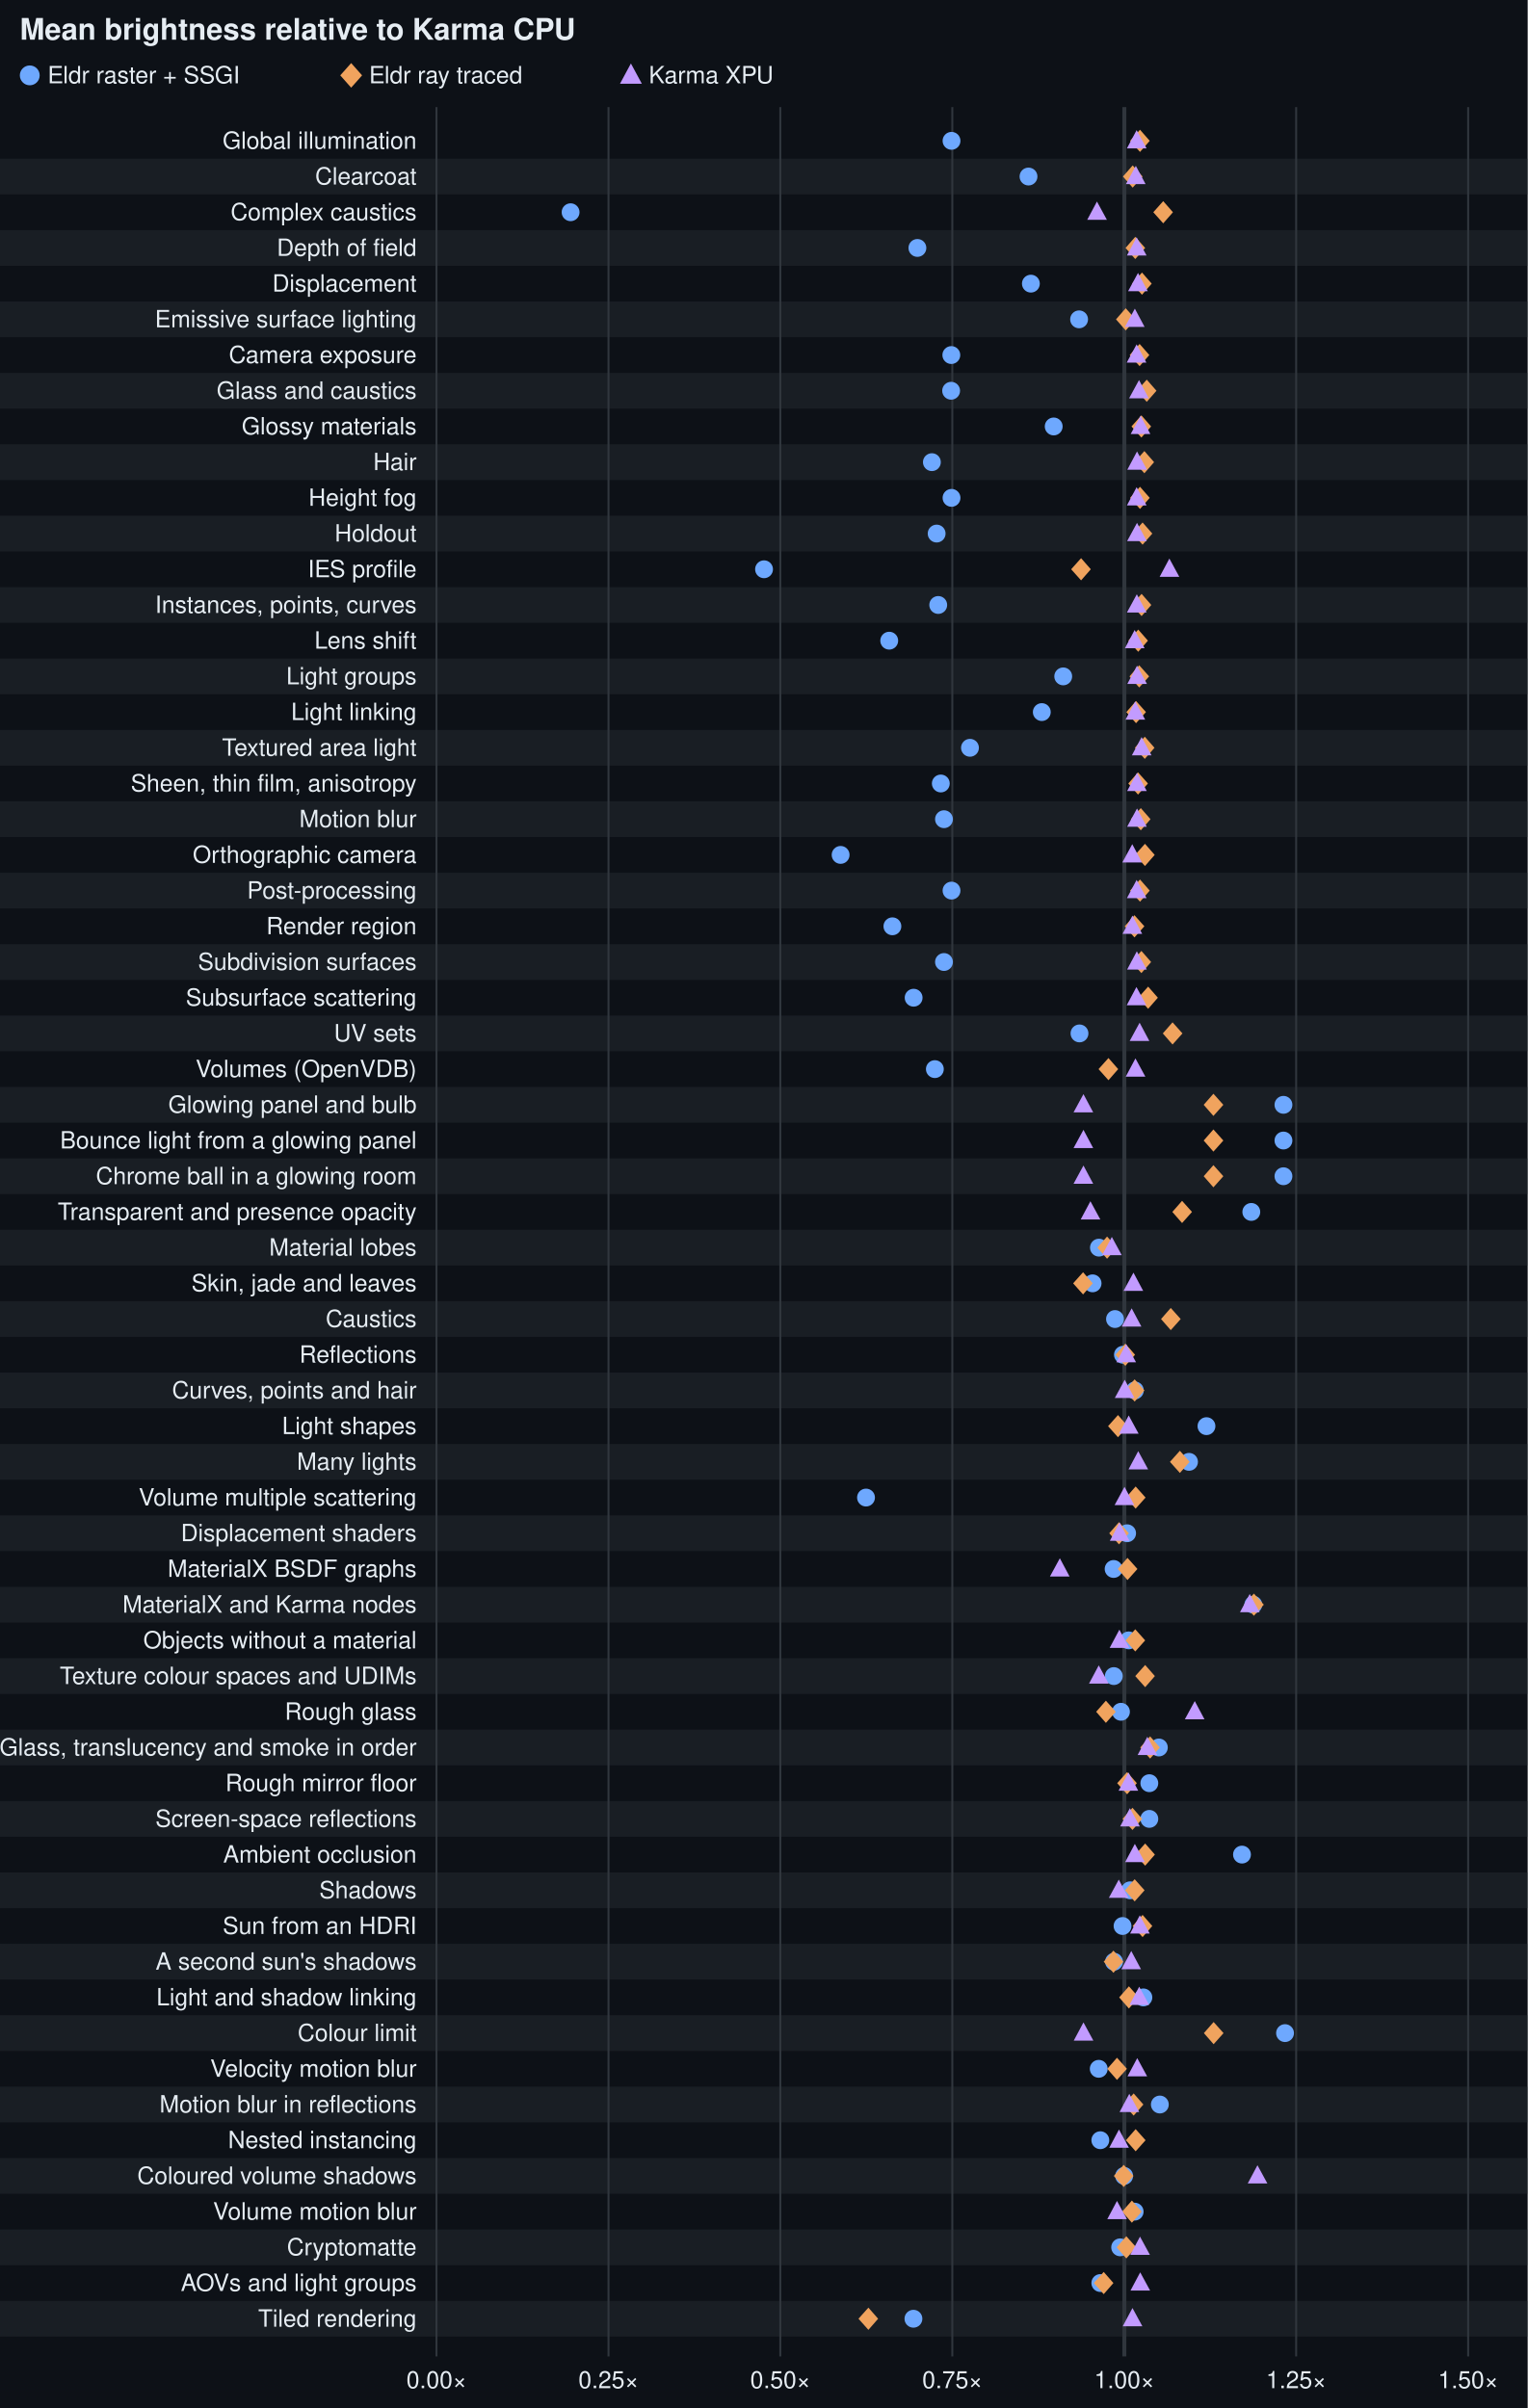
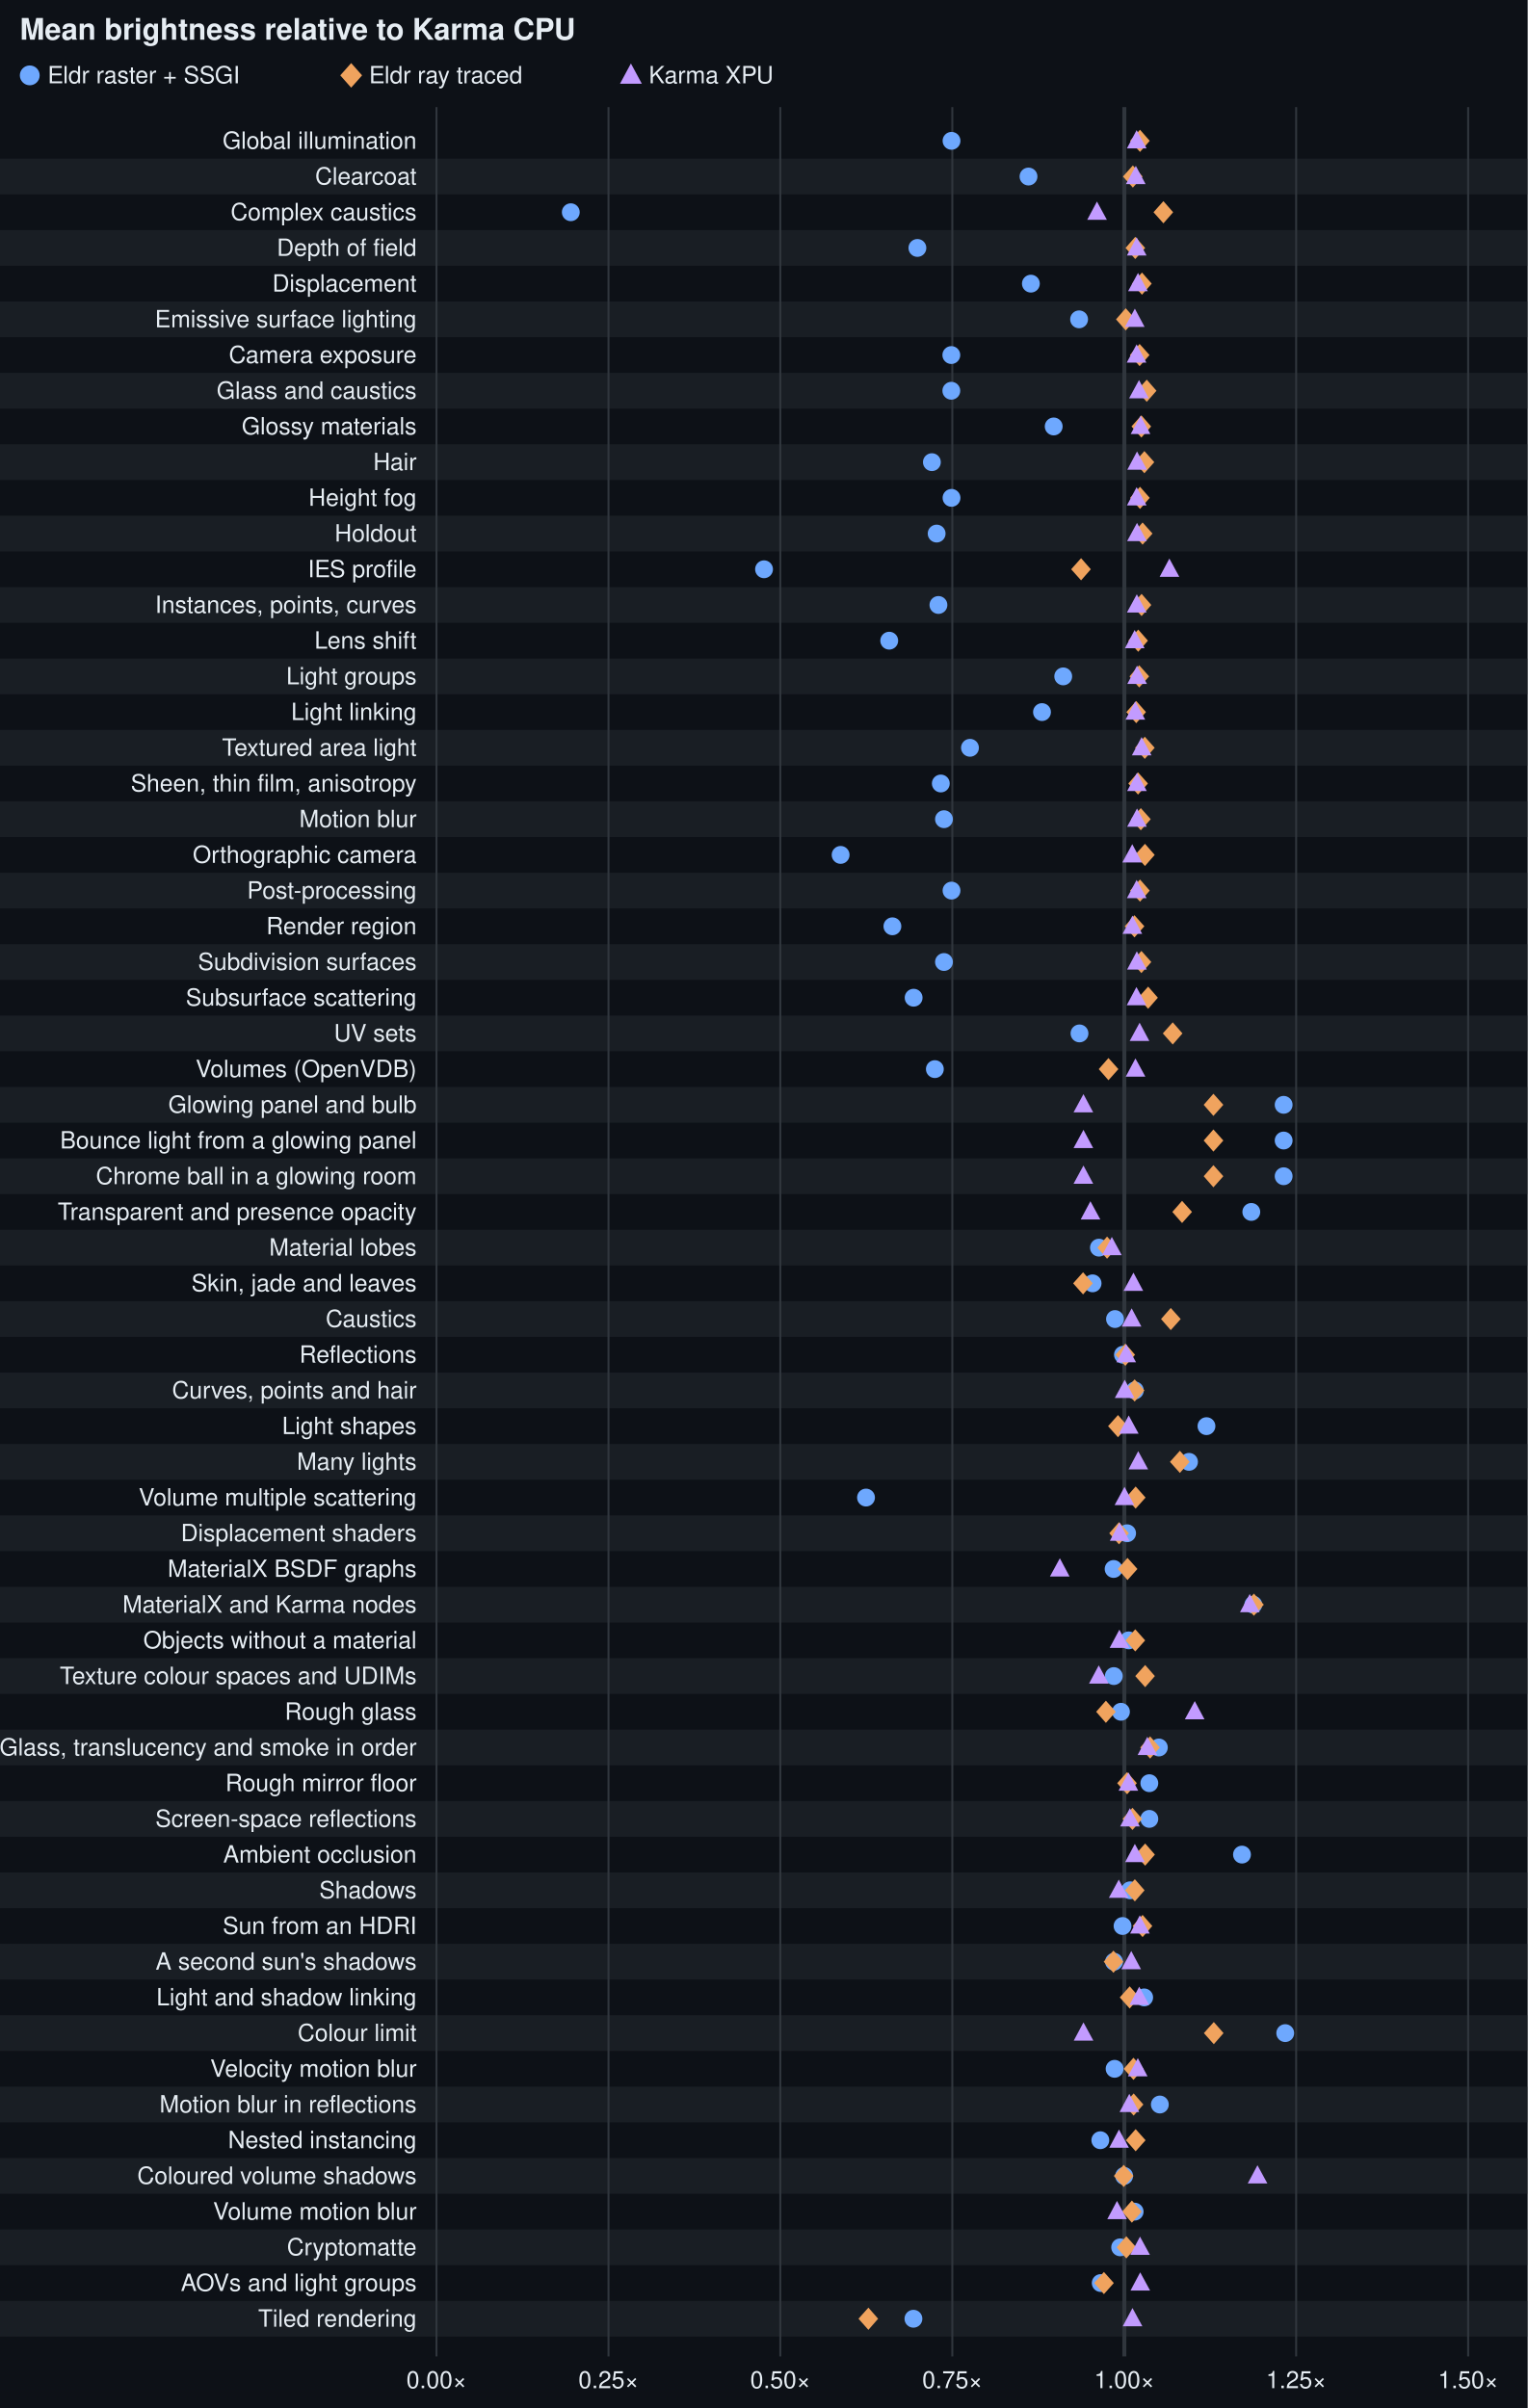
<svg xmlns="http://www.w3.org/2000/svg" width="770" height="1214" viewBox="0 0 770 1214" font-family="-apple-system,Segoe UI,Helvetica,Arial,sans-serif" font-size="12">
  <rect width="100%" height="100%" fill="#0d1117" />
  <text x="10" y="20" font-size="15" font-weight="600" fill="#e6edf3">Mean brightness relative to Karma CPU</text>
  <circle cx="15.0" cy="38.0" r="5.0" fill="#6ea8fe" />
  <text x="24" y="42" fill="#e6edf3">Eldr raster + SSGI</text>
  <polygon points="177.0,31.8 182.5,38.0 177.0,44.2 171.5,38.0" fill="#f0a35e" />
  <text x="186" y="42" fill="#e6edf3">Eldr ray traced</text>
  <polygon points="318.0,32.0 323.5,42.2 312.5,42.2" fill="#c29bff" />
  <text x="327" y="42" fill="#e6edf3">Karma XPU</text>
  <line x1="220.0" y1="54" x2="220.0" y2="1188" stroke="#30363d" />
  <text x="220.0" y="1204" text-anchor="middle" fill="#e6edf3">0.00×</text>
  <line x1="306.7" y1="54" x2="306.7" y2="1188" stroke="#30363d" />
  <text x="306.7" y="1204" text-anchor="middle" fill="#e6edf3">0.25×</text>
  <line x1="393.3" y1="54" x2="393.3" y2="1188" stroke="#30363d" />
  <text x="393.3" y="1204" text-anchor="middle" fill="#e6edf3">0.50×</text>
  <line x1="480.0" y1="54" x2="480.0" y2="1188" stroke="#30363d" />
  <text x="480.0" y="1204" text-anchor="middle" fill="#e6edf3">0.75×</text>
  <line x1="566.7" y1="54" x2="566.7" y2="1188" stroke="#30363d" stroke-width="2" />
  <text x="566.7" y="1204" text-anchor="middle" fill="#e6edf3">1.00×</text>
  <line x1="653.3" y1="54" x2="653.3" y2="1188" stroke="#30363d" />
  <text x="653.3" y="1204" text-anchor="middle" fill="#e6edf3">1.25×</text>
  <line x1="740.0" y1="54" x2="740.0" y2="1188" stroke="#30363d" />
  <text x="740.0" y="1204" text-anchor="middle" fill="#e6edf3">1.50×</text>
  <text x="210" y="71.0" text-anchor="end" dominant-baseline="middle" fill="#e6edf3">Global illumination</text>
  <g>
    <circle cx="479.6" cy="71.0" r="4.5" fill="#6ea8fe" />
  </g>
  <g>
    <polygon points="574.6,65.4 579.5,71.0 574.6,76.6 569.6,71.0" fill="#f0a35e" />
  </g>
  <g>
    <polygon points="572.9,65.6 577.9,74.8 568.0,74.8" fill="#c29bff" />
  </g>
  <rect x="0" y="80.0" width="770" height="18" fill="#30363d" opacity="0.35" />
  <text x="210" y="89.0" text-anchor="end" dominant-baseline="middle" fill="#e6edf3">Clearcoat</text>
  <g>
    <circle cx="518.4" cy="89.0" r="4.5" fill="#6ea8fe" />
  </g>
  <g>
-     <polygon points="570.9,83.4 575.9,89.0 570.9,94.6 566.0,89.0" fill="#f0a35e" />
+     <polygon points="571.0,83.4 575.9,89.0 571.0,94.6 566.0,89.0" fill="#f0a35e" />
  </g>
  <g>
    <polygon points="572.5,83.6 577.4,92.8 567.5,92.8" fill="#c29bff" />
  </g>
  <text x="210" y="107.0" text-anchor="end" dominant-baseline="middle" fill="#e6edf3">Complex caustics</text>
  <g>
-     <circle cx="287.6" cy="107.0" r="4.5" fill="#6ea8fe" />
-   </g>
-   <g>
-     <polygon points="586.3,101.4 591.2,107.0 586.3,112.6 581.3,107.0" fill="#f0a35e" />
+     <circle cx="287.7" cy="107.0" r="4.5" fill="#6ea8fe" />
+   </g>
+   <g>
+     <polygon points="586.4,101.4 591.3,107.0 586.4,112.6 581.4,107.0" fill="#f0a35e" />
  </g>
  <g>
    <polygon points="552.9,101.6 557.9,110.8 548.0,110.8" fill="#c29bff" />
  </g>
  <rect x="0" y="116.0" width="770" height="18" fill="#30363d" opacity="0.35" />
  <text x="210" y="125.0" text-anchor="end" dominant-baseline="middle" fill="#e6edf3">Depth of field</text>
  <g>
    <circle cx="462.4" cy="125.0" r="4.5" fill="#6ea8fe" />
  </g>
  <g>
    <polygon points="572.2,119.4 577.2,125.0 572.2,130.6 567.3,125.0" fill="#f0a35e" />
  </g>
  <g>
    <polygon points="572.9,119.6 577.9,128.8 568.0,128.8" fill="#c29bff" />
  </g>
  <text x="210" y="143.0" text-anchor="end" dominant-baseline="middle" fill="#e6edf3">Displacement</text>
  <g>
    <circle cx="519.6" cy="143.0" r="4.5" fill="#6ea8fe" />
  </g>
  <g>
    <polygon points="575.6,137.4 580.5,143.0 575.6,148.6 570.6,143.0" fill="#f0a35e" />
  </g>
  <g>
    <polygon points="573.6,137.6 578.5,146.8 568.6,146.8" fill="#c29bff" />
  </g>
  <rect x="0" y="152.0" width="770" height="18" fill="#30363d" opacity="0.35" />
  <text x="210" y="161.0" text-anchor="end" dominant-baseline="middle" fill="#e6edf3">Emissive surface lighting</text>
  <g>
    <circle cx="543.9" cy="161.0" r="4.5" fill="#6ea8fe" />
  </g>
  <g>
    <polygon points="567.4,155.4 572.4,161.0 567.4,166.6 562.5,161.0" fill="#f0a35e" />
  </g>
  <g>
    <polygon points="572.0,155.6 576.9,164.8 567.0,164.8" fill="#c29bff" />
  </g>
  <text x="210" y="179.0" text-anchor="end" dominant-baseline="middle" fill="#e6edf3">Camera exposure</text>
  <g>
    <circle cx="479.5" cy="179.0" r="4.5" fill="#6ea8fe" />
  </g>
  <g>
-     <polygon points="574.4,173.4 579.3,179.0 574.4,184.6 569.4,179.0" fill="#f0a35e" />
+     <polygon points="574.4,173.4 579.4,179.0 574.4,184.6 569.5,179.0" fill="#f0a35e" />
  </g>
  <g>
    <polygon points="572.9,173.6 577.8,182.8 567.9,182.8" fill="#c29bff" />
  </g>
  <rect x="0" y="188.0" width="770" height="18" fill="#30363d" opacity="0.35" />
  <text x="210" y="197.0" text-anchor="end" dominant-baseline="middle" fill="#e6edf3">Glass and caustics</text>
  <g>
-     <circle cx="479.4" cy="197.0" r="4.5" fill="#6ea8fe" />
+     <circle cx="479.5" cy="197.0" r="4.5" fill="#6ea8fe" />
  </g>
  <g>
    <polygon points="578.0,191.4 582.9,197.0 578.0,202.6 573.0,197.0" fill="#f0a35e" />
  </g>
  <g>
    <polygon points="574.1,191.6 579.0,200.8 569.1,200.8" fill="#c29bff" />
  </g>
  <text x="210" y="215.0" text-anchor="end" dominant-baseline="middle" fill="#e6edf3">Glossy materials</text>
  <g>
    <circle cx="531.1" cy="215.0" r="4.5" fill="#6ea8fe" />
  </g>
  <g>
    <polygon points="575.3,209.4 580.2,215.0 575.3,220.6 570.3,215.0" fill="#f0a35e" />
  </g>
  <g>
    <polygon points="574.9,209.6 579.8,218.8 569.9,218.8" fill="#c29bff" />
  </g>
  <rect x="0" y="224.0" width="770" height="18" fill="#30363d" opacity="0.35" />
  <text x="210" y="233.0" text-anchor="end" dominant-baseline="middle" fill="#e6edf3">Hair</text>
  <g>
    <circle cx="469.7" cy="233.0" r="4.5" fill="#6ea8fe" />
  </g>
  <g>
-     <polygon points="576.8,227.4 581.7,233.0 576.8,238.6 571.8,233.0" fill="#f0a35e" />
+     <polygon points="576.8,227.4 581.8,233.0 576.8,238.6 571.9,233.0" fill="#f0a35e" />
  </g>
  <g>
    <polygon points="573.1,227.6 578.1,236.8 568.2,236.8" fill="#c29bff" />
  </g>
  <text x="210" y="251.0" text-anchor="end" dominant-baseline="middle" fill="#e6edf3">Height fog</text>
  <g>
    <circle cx="479.6" cy="251.0" r="4.5" fill="#6ea8fe" />
  </g>
  <g>
    <polygon points="574.6,245.4 579.5,251.0 574.6,256.6 569.6,251.0" fill="#f0a35e" />
  </g>
  <g>
    <polygon points="572.9,245.6 577.9,254.8 568.0,254.8" fill="#c29bff" />
  </g>
  <rect x="0" y="260.0" width="770" height="18" fill="#30363d" opacity="0.35" />
  <text x="210" y="269.0" text-anchor="end" dominant-baseline="middle" fill="#e6edf3">Holdout</text>
  <g>
    <circle cx="472.1" cy="269.0" r="4.5" fill="#6ea8fe" />
  </g>
  <g>
-     <polygon points="575.9,263.4 580.8,269.0 575.9,274.6 570.9,269.0" fill="#f0a35e" />
+     <polygon points="575.9,263.4 580.9,269.0 575.9,274.6 571.0,269.0" fill="#f0a35e" />
  </g>
  <g>
    <polygon points="573.1,263.6 578.0,272.8 568.1,272.8" fill="#c29bff" />
  </g>
  <text x="210" y="287.0" text-anchor="end" dominant-baseline="middle" fill="#e6edf3">IES profile</text>
  <g>
    <circle cx="385.1" cy="287.0" r="4.5" fill="#6ea8fe" />
  </g>
  <g>
    <polygon points="544.9,281.4 549.8,287.0 544.9,292.6 539.9,287.0" fill="#f0a35e" />
  </g>
  <g>
    <polygon points="589.4,281.6 594.4,290.8 584.5,290.8" fill="#c29bff" />
  </g>
  <rect x="0" y="296.0" width="770" height="18" fill="#30363d" opacity="0.35" />
  <text x="210" y="305.0" text-anchor="end" dominant-baseline="middle" fill="#e6edf3">Instances, points, curves</text>
  <g>
-     <circle cx="472.9" cy="305.0" r="4.5" fill="#6ea8fe" />
+     <circle cx="473.0" cy="305.0" r="4.5" fill="#6ea8fe" />
  </g>
  <g>
    <polygon points="575.4,299.4 580.3,305.0 575.4,310.6 570.4,305.0" fill="#f0a35e" />
  </g>
  <g>
    <polygon points="573.0,299.6 577.9,308.8 568.0,308.8" fill="#c29bff" />
  </g>
  <text x="210" y="323.0" text-anchor="end" dominant-baseline="middle" fill="#e6edf3">Lens shift</text>
  <g>
    <circle cx="448.2" cy="323.0" r="4.5" fill="#6ea8fe" />
  </g>
  <g>
    <polygon points="573.7,317.4 578.6,323.0 573.7,328.6 568.7,323.0" fill="#f0a35e" />
  </g>
  <g>
    <polygon points="571.9,317.6 576.9,326.8 567.0,326.8" fill="#c29bff" />
  </g>
  <rect x="0" y="332.0" width="770" height="18" fill="#30363d" opacity="0.35" />
  <text x="210" y="341.0" text-anchor="end" dominant-baseline="middle" fill="#e6edf3">Light groups</text>
  <g>
    <circle cx="535.9" cy="341.0" r="4.5" fill="#6ea8fe" />
  </g>
  <g>
    <polygon points="574.2,335.4 579.2,341.0 574.2,346.6 569.3,341.0" fill="#f0a35e" />
  </g>
  <g>
    <polygon points="573.1,335.6 578.1,344.8 568.2,344.8" fill="#c29bff" />
  </g>
  <text x="210" y="359.0" text-anchor="end" dominant-baseline="middle" fill="#e6edf3">Light linking</text>
  <g>
-     <circle cx="525.1" cy="359.0" r="4.5" fill="#6ea8fe" />
-   </g>
-   <g>
-     <polygon points="572.6,353.4 577.6,359.0 572.6,364.6 567.7,359.0" fill="#f0a35e" />
+     <circle cx="525.2" cy="359.0" r="4.5" fill="#6ea8fe" />
+   </g>
+   <g>
+     <polygon points="572.7,353.4 577.6,359.0 572.7,364.6 567.7,359.0" fill="#f0a35e" />
  </g>
  <g>
    <polygon points="572.2,353.6 577.2,362.8 567.3,362.8" fill="#c29bff" />
  </g>
  <rect x="0" y="368.0" width="770" height="18" fill="#30363d" opacity="0.35" />
  <text x="210" y="377.0" text-anchor="end" dominant-baseline="middle" fill="#e6edf3">Textured area light</text>
  <g>
    <circle cx="488.9" cy="377.0" r="4.5" fill="#6ea8fe" />
  </g>
  <g>
-     <polygon points="577.0,371.4 581.9,377.0 577.0,382.6 572.0,377.0" fill="#f0a35e" />
+     <polygon points="577.0,371.4 582.0,377.0 577.0,382.6 572.1,377.0" fill="#f0a35e" />
  </g>
  <g>
    <polygon points="575.4,371.6 580.4,380.8 570.5,380.8" fill="#c29bff" />
  </g>
  <text x="210" y="395.0" text-anchor="end" dominant-baseline="middle" fill="#e6edf3">Sheen, thin film, anisotropy</text>
  <g>
    <circle cx="474.2" cy="395.0" r="4.5" fill="#6ea8fe" />
  </g>
  <g>
    <polygon points="573.6,389.4 578.6,395.0 573.6,400.6 568.7,395.0" fill="#f0a35e" />
  </g>
  <g>
    <polygon points="573.1,389.6 578.0,398.8 568.1,398.8" fill="#c29bff" />
  </g>
  <rect x="0" y="404.0" width="770" height="18" fill="#30363d" opacity="0.35" />
  <text x="210" y="413.0" text-anchor="end" dominant-baseline="middle" fill="#e6edf3">Motion blur</text>
  <g>
    <circle cx="475.8" cy="413.0" r="4.5" fill="#6ea8fe" />
  </g>
  <g>
-     <polygon points="575.0,407.4 579.9,413.0 575.0,418.6 570.0,413.0" fill="#f0a35e" />
+     <polygon points="575.0,407.4 580.0,413.0 575.0,418.6 570.1,413.0" fill="#f0a35e" />
  </g>
  <g>
    <polygon points="573.1,407.6 578.0,416.8 568.1,416.8" fill="#c29bff" />
  </g>
  <text x="210" y="431.0" text-anchor="end" dominant-baseline="middle" fill="#e6edf3">Orthographic camera</text>
  <g>
    <circle cx="423.7" cy="431.0" r="4.5" fill="#6ea8fe" />
  </g>
  <g>
    <polygon points="577.1,425.4 582.0,431.0 577.1,436.6 572.1,431.0" fill="#f0a35e" />
  </g>
  <g>
    <polygon points="570.7,425.6 575.6,434.8 565.7,434.8" fill="#c29bff" />
  </g>
  <rect x="0" y="440.0" width="770" height="18" fill="#30363d" opacity="0.35" />
  <text x="210" y="449.0" text-anchor="end" dominant-baseline="middle" fill="#e6edf3">Post-processing</text>
  <g>
    <circle cx="479.6" cy="449.0" r="4.5" fill="#6ea8fe" />
  </g>
  <g>
    <polygon points="574.6,443.4 579.5,449.0 574.6,454.6 569.6,449.0" fill="#f0a35e" />
  </g>
  <g>
    <polygon points="572.9,443.6 577.9,452.8 568.0,452.8" fill="#c29bff" />
  </g>
  <text x="210" y="467.0" text-anchor="end" dominant-baseline="middle" fill="#e6edf3">Render region</text>
  <g>
    <circle cx="449.8" cy="467.0" r="4.5" fill="#6ea8fe" />
  </g>
  <g>
    <polygon points="571.8,461.4 576.8,467.0 571.8,472.6 566.9,467.0" fill="#f0a35e" />
  </g>
  <g>
    <polygon points="570.8,461.6 575.7,470.8 565.8,470.8" fill="#c29bff" />
  </g>
  <rect x="0" y="476.0" width="770" height="18" fill="#30363d" opacity="0.35" />
  <text x="210" y="485.0" text-anchor="end" dominant-baseline="middle" fill="#e6edf3">Subdivision surfaces</text>
  <g>
    <circle cx="475.8" cy="485.0" r="4.5" fill="#6ea8fe" />
  </g>
  <g>
-     <polygon points="575.3,479.4 580.2,485.0 575.3,490.6 570.3,485.0" fill="#f0a35e" />
+     <polygon points="575.3,479.4 580.3,485.0 575.3,490.6 570.4,485.0" fill="#f0a35e" />
  </g>
  <g>
    <polygon points="573.0,479.6 578.0,488.8 568.1,488.8" fill="#c29bff" />
  </g>
  <text x="210" y="503.0" text-anchor="end" dominant-baseline="middle" fill="#e6edf3">Subsurface scattering</text>
  <g>
    <circle cx="460.5" cy="503.0" r="4.5" fill="#6ea8fe" />
  </g>
  <g>
    <polygon points="578.7,497.4 583.6,503.0 578.7,508.6 573.7,503.0" fill="#f0a35e" />
  </g>
  <g>
    <polygon points="572.8,497.6 577.8,506.8 567.9,506.8" fill="#c29bff" />
  </g>
  <rect x="0" y="512.0" width="770" height="18" fill="#30363d" opacity="0.35" />
  <text x="210" y="521.0" text-anchor="end" dominant-baseline="middle" fill="#e6edf3">UV sets</text>
  <g>
    <circle cx="544.1" cy="521.0" r="4.5" fill="#6ea8fe" />
  </g>
  <g>
-     <polygon points="591.0,515.4 596.0,521.0 591.0,526.6 586.1,521.0" fill="#f0a35e" />
+     <polygon points="591.1,515.4 596.0,521.0 591.1,526.6 586.1,521.0" fill="#f0a35e" />
  </g>
  <g>
    <polygon points="574.4,515.6 579.3,524.8 569.4,524.8" fill="#c29bff" />
  </g>
  <text x="210" y="539.0" text-anchor="end" dominant-baseline="middle" fill="#e6edf3">Volumes (OpenVDB)</text>
  <g>
    <circle cx="471.2" cy="539.0" r="4.5" fill="#6ea8fe" />
  </g>
  <g>
-     <polygon points="558.7,533.4 563.6,539.0 558.7,544.6 553.7,539.0" fill="#f0a35e" />
+     <polygon points="558.7,533.4 563.7,539.0 558.7,544.6 553.8,539.0" fill="#f0a35e" />
  </g>
  <g>
    <polygon points="572.3,533.6 577.3,542.8 567.4,542.8" fill="#c29bff" />
  </g>
  <rect x="0" y="548.0" width="770" height="18" fill="#30363d" opacity="0.35" />
  <text x="210" y="557.0" text-anchor="end" dominant-baseline="middle" fill="#e6edf3">Glowing panel and bulb</text>
  <g>
-     <circle cx="646.9" cy="557.0" r="4.5" fill="#6ea8fe" />
+     <circle cx="647.0" cy="557.0" r="4.5" fill="#6ea8fe" />
  </g>
  <g>
    <polygon points="611.6,551.4 616.6,557.0 611.6,562.6 606.7,557.0" fill="#f0a35e" />
  </g>
  <g>
    <polygon points="546.1,551.6 551.0,560.8 541.1,560.8" fill="#c29bff" />
  </g>
  <text x="210" y="575.0" text-anchor="end" dominant-baseline="middle" fill="#e6edf3">Bounce light from a glowing panel</text>
  <g>
-     <circle cx="646.9" cy="575.0" r="4.5" fill="#6ea8fe" />
+     <circle cx="647.0" cy="575.0" r="4.5" fill="#6ea8fe" />
  </g>
  <g>
    <polygon points="611.6,569.4 616.6,575.0 611.6,580.6 606.7,575.0" fill="#f0a35e" />
  </g>
  <g>
    <polygon points="546.1,569.6 551.0,578.8 541.1,578.8" fill="#c29bff" />
  </g>
  <rect x="0" y="584.0" width="770" height="18" fill="#30363d" opacity="0.35" />
  <text x="210" y="593.0" text-anchor="end" dominant-baseline="middle" fill="#e6edf3">Chrome ball in a glowing room</text>
  <g>
-     <circle cx="646.9" cy="593.0" r="4.5" fill="#6ea8fe" />
+     <circle cx="647.0" cy="593.0" r="4.5" fill="#6ea8fe" />
  </g>
  <g>
    <polygon points="611.6,587.4 616.6,593.0 611.6,598.6 606.7,593.0" fill="#f0a35e" />
  </g>
  <g>
    <polygon points="546.1,587.6 551.0,596.8 541.1,596.8" fill="#c29bff" />
  </g>
  <text x="210" y="611.0" text-anchor="end" dominant-baseline="middle" fill="#e6edf3">Transparent and presence opacity</text>
  <g>
    <circle cx="630.7" cy="611.0" r="4.5" fill="#6ea8fe" />
  </g>
  <g>
    <polygon points="595.8,605.4 600.8,611.0 595.8,616.6 590.9,611.0" fill="#f0a35e" />
  </g>
  <g>
    <polygon points="549.6,605.6 554.6,614.8 544.7,614.8" fill="#c29bff" />
  </g>
  <rect x="0" y="620.0" width="770" height="18" fill="#30363d" opacity="0.35" />
  <text x="210" y="629.0" text-anchor="end" dominant-baseline="middle" fill="#e6edf3">Material lobes</text>
  <g>
    <circle cx="553.9" cy="629.0" r="4.5" fill="#6ea8fe" />
  </g>
  <g>
    <polygon points="558.0,623.4 563.0,629.0 558.0,634.6 553.1,629.0" fill="#f0a35e" />
  </g>
  <g>
    <polygon points="560.4,623.6 565.4,632.8 555.5,632.8" fill="#c29bff" />
  </g>
  <text x="210" y="647.0" text-anchor="end" dominant-baseline="middle" fill="#e6edf3">Skin, jade and leaves</text>
  <g>
    <circle cx="550.7" cy="647.0" r="4.5" fill="#6ea8fe" />
  </g>
  <g>
    <polygon points="545.9,641.4 550.8,647.0 545.9,652.6 540.9,647.0" fill="#f0a35e" />
  </g>
  <g>
    <polygon points="571.3,641.6 576.2,650.8 566.3,650.8" fill="#c29bff" />
  </g>
  <rect x="0" y="656.0" width="770" height="18" fill="#30363d" opacity="0.35" />
  <text x="210" y="665.0" text-anchor="end" dominant-baseline="middle" fill="#e6edf3">Caustics</text>
  <g>
    <circle cx="562.0" cy="665.0" r="4.5" fill="#6ea8fe" />
  </g>
  <g>
    <polygon points="590.1,659.4 595.1,665.0 590.1,670.6 585.2,665.0" fill="#f0a35e" />
  </g>
  <g>
    <polygon points="570.4,659.6 575.3,668.8 565.4,668.8" fill="#c29bff" />
  </g>
  <text x="210" y="683.0" text-anchor="end" dominant-baseline="middle" fill="#e6edf3">Reflections</text>
  <g>
    <circle cx="566.0" cy="683.0" r="4.5" fill="#6ea8fe" />
  </g>
  <g>
    <polygon points="567.2,677.4 572.1,683.0 567.2,688.6 562.2,683.0" fill="#f0a35e" />
  </g>
  <g>
    <polygon points="567.6,677.6 572.6,686.8 562.7,686.8" fill="#c29bff" />
  </g>
  <rect x="0" y="692.0" width="770" height="18" fill="#30363d" opacity="0.35" />
  <text x="210" y="701.0" text-anchor="end" dominant-baseline="middle" fill="#e6edf3">Curves, points and hair</text>
  <g>
    <circle cx="572.0" cy="701.0" r="4.5" fill="#6ea8fe" />
  </g>
  <g>
    <polygon points="571.9,695.4 576.8,701.0 571.9,706.6 566.9,701.0" fill="#f0a35e" />
  </g>
  <g>
    <polygon points="566.9,695.6 571.8,704.8 561.9,704.8" fill="#c29bff" />
  </g>
  <text x="210" y="719.0" text-anchor="end" dominant-baseline="middle" fill="#e6edf3">Light shapes</text>
  <g>
    <circle cx="608.1" cy="719.0" r="4.5" fill="#6ea8fe" />
  </g>
  <g>
    <polygon points="563.5,713.4 568.4,719.0 563.5,724.6 558.5,719.0" fill="#f0a35e" />
  </g>
  <g>
    <polygon points="568.9,713.6 573.9,722.8 564.0,722.8" fill="#c29bff" />
  </g>
  <rect x="0" y="728.0" width="770" height="18" fill="#30363d" opacity="0.35" />
  <text x="210" y="737.0" text-anchor="end" dominant-baseline="middle" fill="#e6edf3">Many lights</text>
  <g>
    <circle cx="599.3" cy="737.0" r="4.5" fill="#6ea8fe" />
  </g>
  <g>
    <polygon points="594.7,731.4 599.6,737.0 594.7,742.6 589.7,737.0" fill="#f0a35e" />
  </g>
  <g>
    <polygon points="573.7,731.6 578.7,740.8 568.8,740.8" fill="#c29bff" />
  </g>
  <text x="210" y="755.0" text-anchor="end" dominant-baseline="middle" fill="#e6edf3">Volume multiple scattering</text>
  <g>
    <circle cx="436.5" cy="755.0" r="4.5" fill="#6ea8fe" />
  </g>
  <g>
    <polygon points="572.4,749.4 577.4,755.0 572.4,760.6 567.5,755.0" fill="#f0a35e" />
  </g>
  <g>
    <polygon points="566.8,749.6 571.7,758.8 561.8,758.8" fill="#c29bff" />
  </g>
  <rect x="0" y="764.0" width="770" height="18" fill="#30363d" opacity="0.35" />
  <text x="210" y="773.0" text-anchor="end" dominant-baseline="middle" fill="#e6edf3">Displacement shaders</text>
  <g>
    <circle cx="568.1" cy="773.0" r="4.5" fill="#6ea8fe" />
  </g>
  <g>
    <polygon points="564.0,767.4 569.0,773.0 564.0,778.6 559.1,773.0" fill="#f0a35e" />
  </g>
  <g>
    <polygon points="564.3,767.6 569.3,776.8 559.4,776.8" fill="#c29bff" />
  </g>
  <text x="210" y="791.0" text-anchor="end" dominant-baseline="middle" fill="#e6edf3">MaterialX BSDF graphs</text>
  <g>
    <circle cx="561.3" cy="791.0" r="4.5" fill="#6ea8fe" />
  </g>
  <g>
    <polygon points="568.3,785.4 573.3,791.0 568.3,796.6 563.4,791.0" fill="#f0a35e" />
  </g>
  <g>
    <polygon points="534.2,785.6 539.1,794.8 529.2,794.8" fill="#c29bff" />
  </g>
  <rect x="0" y="800.0" width="770" height="18" fill="#30363d" opacity="0.35" />
  <text x="210" y="809.0" text-anchor="end" dominant-baseline="middle" fill="#e6edf3">MaterialX and Karma nodes</text>
  <g>
    <circle cx="631.7" cy="809.0" r="4.5" fill="#6ea8fe" />
  </g>
  <g>
    <polygon points="632.0,803.4 637.0,809.0 632.0,814.6 627.1,809.0" fill="#f0a35e" />
  </g>
  <g>
    <polygon points="629.9,803.6 634.9,812.8 625.0,812.8" fill="#c29bff" />
  </g>
  <text x="210" y="827.0" text-anchor="end" dominant-baseline="middle" fill="#e6edf3">Objects without a material</text>
  <g>
    <circle cx="568.9" cy="827.0" r="4.5" fill="#6ea8fe" />
  </g>
  <g>
    <polygon points="572.2,821.4 577.2,827.0 572.2,832.6 567.3,827.0" fill="#f0a35e" />
  </g>
  <g>
    <polygon points="564.2,821.6 569.2,830.8 559.3,830.8" fill="#c29bff" />
  </g>
  <rect x="0" y="836.0" width="770" height="18" fill="#30363d" opacity="0.35" />
  <text x="210" y="845.0" text-anchor="end" dominant-baseline="middle" fill="#e6edf3">Texture colour spaces and UDIMs</text>
  <g>
    <circle cx="561.4" cy="845.0" r="4.5" fill="#6ea8fe" />
  </g>
  <g>
    <polygon points="577.2,839.4 582.1,845.0 577.2,850.6 572.2,845.0" fill="#f0a35e" />
  </g>
  <g>
    <polygon points="553.8,839.6 558.8,848.8 548.9,848.8" fill="#c29bff" />
  </g>
  <text x="210" y="863.0" text-anchor="end" dominant-baseline="middle" fill="#e6edf3">Rough glass</text>
  <g>
    <circle cx="565.0" cy="863.0" r="4.5" fill="#6ea8fe" />
  </g>
  <g>
    <polygon points="557.4,857.4 562.4,863.0 557.4,868.6 552.5,863.0" fill="#f0a35e" />
  </g>
  <g>
    <polygon points="602.2,857.6 607.1,866.8 597.2,866.8" fill="#c29bff" />
  </g>
  <rect x="0" y="872.0" width="770" height="18" fill="#30363d" opacity="0.35" />
  <text x="210" y="881.0" text-anchor="end" dominant-baseline="middle" fill="#e6edf3">Glass, translucency and smoke in order</text>
  <g>
    <circle cx="584.1" cy="881.0" r="4.5" fill="#6ea8fe" />
  </g>
  <g>
    <polygon points="579.7,875.4 584.6,881.0 579.7,886.6 574.7,881.0" fill="#f0a35e" />
  </g>
  <g>
    <polygon points="578.3,875.6 583.3,884.8 573.4,884.8" fill="#c29bff" />
  </g>
  <text x="210" y="899.0" text-anchor="end" dominant-baseline="middle" fill="#e6edf3">Rough mirror floor</text>
  <g>
    <circle cx="579.3" cy="899.0" r="4.5" fill="#6ea8fe" />
  </g>
  <g>
    <polygon points="568.1,893.4 573.0,899.0 568.1,904.6 563.1,899.0" fill="#f0a35e" />
  </g>
  <g>
    <polygon points="568.8,893.6 573.7,902.8 563.8,902.8" fill="#c29bff" />
  </g>
  <rect x="0" y="908.0" width="770" height="18" fill="#30363d" opacity="0.35" />
  <text x="210" y="917.0" text-anchor="end" dominant-baseline="middle" fill="#e6edf3">Screen-space reflections</text>
  <g>
    <circle cx="579.3" cy="917.0" r="4.5" fill="#6ea8fe" />
  </g>
  <g>
    <polygon points="570.8,911.4 575.7,917.0 570.8,922.6 565.8,917.0" fill="#f0a35e" />
  </g>
  <g>
    <polygon points="569.5,911.6 574.5,920.8 564.6,920.8" fill="#c29bff" />
  </g>
  <text x="210" y="935.0" text-anchor="end" dominant-baseline="middle" fill="#e6edf3">Ambient occlusion</text>
  <g>
    <circle cx="626.0" cy="935.0" r="4.5" fill="#6ea8fe" />
  </g>
  <g>
    <polygon points="577.2,929.4 582.1,935.0 577.2,940.6 572.2,935.0" fill="#f0a35e" />
  </g>
  <g>
    <polygon points="572.0,929.6 577.0,938.8 567.1,938.8" fill="#c29bff" />
  </g>
  <rect x="0" y="944.0" width="770" height="18" fill="#30363d" opacity="0.35" />
  <text x="210" y="953.0" text-anchor="end" dominant-baseline="middle" fill="#e6edf3">Shadows</text>
  <g>
    <circle cx="569.6" cy="953.0" r="4.5" fill="#6ea8fe" />
  </g>
  <g>
-     <polygon points="571.9,947.4 576.9,953.0 571.9,958.6 567.0,953.0" fill="#f0a35e" />
+     <polygon points="572.0,947.4 576.9,953.0 572.0,958.6 567.0,953.0" fill="#f0a35e" />
  </g>
  <g>
    <polygon points="563.9,947.6 568.8,956.8 558.9,956.8" fill="#c29bff" />
  </g>
  <text x="210" y="971.0" text-anchor="end" dominant-baseline="middle" fill="#e6edf3">Sun from an HDRI</text>
  <g>
    <circle cx="565.8" cy="971.0" r="4.5" fill="#6ea8fe" />
  </g>
  <g>
    <polygon points="575.9,965.4 580.8,971.0 575.9,976.6 570.9,971.0" fill="#f0a35e" />
  </g>
  <g>
    <polygon points="574.5,965.6 579.5,974.8 569.6,974.8" fill="#c29bff" />
  </g>
  <rect x="0" y="980.0" width="770" height="18" fill="#30363d" opacity="0.35" />
  <text x="210" y="989.0" text-anchor="end" dominant-baseline="middle" fill="#e6edf3">A second sun's shadows</text>
  <g>
    <circle cx="561.5" cy="989.0" r="4.5" fill="#6ea8fe" />
  </g>
  <g>
    <polygon points="561.2,983.4 566.2,989.0 561.2,994.6 556.3,989.0" fill="#f0a35e" />
  </g>
  <g>
    <polygon points="570.2,983.6 575.1,992.8 565.2,992.8" fill="#c29bff" />
  </g>
  <text x="210" y="1007.0" text-anchor="end" dominant-baseline="middle" fill="#e6edf3">Light and shadow linking</text>
  <g>
-     <circle cx="576.3" cy="1007.0" r="4.5" fill="#6ea8fe" />
-   </g>
-   <g>
-     <polygon points="569.0,1001.4 574.0,1007.0 569.0,1012.6 564.1,1007.0" fill="#f0a35e" />
+     <circle cx="576.7" cy="1007.0" r="4.5" fill="#6ea8fe" />
+   </g>
+   <g>
+     <polygon points="569.4,1001.4 574.3,1007.0 569.4,1012.6 564.4,1007.0" fill="#f0a35e" />
  </g>
  <g>
    <polygon points="574.2,1001.6 579.2,1010.8 569.3,1010.8" fill="#c29bff" />
  </g>
  <rect x="0" y="1016.0" width="770" height="18" fill="#30363d" opacity="0.35" />
  <text x="210" y="1025.0" text-anchor="end" dominant-baseline="middle" fill="#e6edf3">Colour limit</text>
  <g>
-     <circle cx="647.7" cy="1025.0" r="4.5" fill="#6ea8fe" />
-   </g>
-   <g>
-     <polygon points="611.7,1019.4 616.7,1025.0 611.7,1030.6 606.8,1025.0" fill="#f0a35e" />
+     <circle cx="647.8" cy="1025.0" r="4.5" fill="#6ea8fe" />
+   </g>
+   <g>
+     <polygon points="611.8,1019.4 616.7,1025.0 611.8,1030.6 606.8,1025.0" fill="#f0a35e" />
  </g>
  <g>
    <polygon points="546.1,1019.6 551.1,1028.8 541.2,1028.8" fill="#c29bff" />
  </g>
  <text x="210" y="1043.0" text-anchor="end" dominant-baseline="middle" fill="#e6edf3">Velocity motion blur</text>
  <g>
-     <circle cx="553.8" cy="1043.0" r="4.5" fill="#6ea8fe" />
-   </g>
-   <g>
-     <polygon points="563.0,1037.4 568.0,1043.0 563.0,1048.6 558.1,1043.0" fill="#f0a35e" />
-   </g>
-   <g>
-     <polygon points="573.2,1037.6 578.2,1046.8 568.3,1046.8" fill="#c29bff" />
+     <circle cx="561.8" cy="1043.0" r="4.5" fill="#6ea8fe" />
+   </g>
+   <g>
+     <polygon points="571.3,1037.4 576.3,1043.0 571.3,1048.6 566.4,1043.0" fill="#f0a35e" />
+   </g>
+   <g>
+     <polygon points="573.5,1037.6 578.4,1046.8 568.5,1046.8" fill="#c29bff" />
  </g>
  <rect x="0" y="1052.0" width="770" height="18" fill="#30363d" opacity="0.35" />
  <text x="210" y="1061.0" text-anchor="end" dominant-baseline="middle" fill="#e6edf3">Motion blur in reflections</text>
  <g>
    <circle cx="584.6" cy="1061.0" r="4.5" fill="#6ea8fe" />
  </g>
  <g>
    <polygon points="571.4,1055.4 576.3,1061.0 571.4,1066.6 566.4,1061.0" fill="#f0a35e" />
  </g>
  <g>
    <polygon points="569.2,1055.6 574.2,1064.8 564.3,1064.8" fill="#c29bff" />
  </g>
  <text x="210" y="1079.0" text-anchor="end" dominant-baseline="middle" fill="#e6edf3">Nested instancing</text>
  <g>
    <circle cx="554.6" cy="1079.0" r="4.5" fill="#6ea8fe" />
  </g>
  <g>
    <polygon points="572.4,1073.4 577.4,1079.0 572.4,1084.6 567.5,1079.0" fill="#f0a35e" />
  </g>
  <g>
    <polygon points="564.0,1073.6 569.0,1082.8 559.1,1082.8" fill="#c29bff" />
  </g>
  <rect x="0" y="1088.0" width="770" height="18" fill="#30363d" opacity="0.35" />
  <text x="210" y="1097.0" text-anchor="end" dominant-baseline="middle" fill="#e6edf3">Coloured volume shadows</text>
  <g>
    <circle cx="566.6" cy="1097.0" r="4.5" fill="#6ea8fe" />
  </g>
  <g>
    <polygon points="566.4,1091.4 571.3,1097.0 566.4,1102.6 561.4,1097.0" fill="#f0a35e" />
  </g>
  <g>
    <polygon points="633.8,1091.6 638.8,1100.8 628.9,1100.8" fill="#c29bff" />
  </g>
  <text x="210" y="1115.0" text-anchor="end" dominant-baseline="middle" fill="#e6edf3">Volume motion blur</text>
  <g>
    <circle cx="571.9" cy="1115.0" r="4.5" fill="#6ea8fe" />
  </g>
  <g>
    <polygon points="570.5,1109.4 575.5,1115.0 570.5,1120.6 565.6,1115.0" fill="#f0a35e" />
  </g>
  <g>
    <polygon points="563.0,1109.6 568.0,1118.8 558.1,1118.8" fill="#c29bff" />
  </g>
  <rect x="0" y="1124.0" width="770" height="18" fill="#30363d" opacity="0.35" />
  <text x="210" y="1133.0" text-anchor="end" dominant-baseline="middle" fill="#e6edf3">Cryptomatte</text>
  <g>
    <circle cx="564.6" cy="1133.0" r="4.5" fill="#6ea8fe" />
  </g>
  <g>
    <polygon points="567.7,1127.4 572.7,1133.0 567.7,1138.6 562.8,1133.0" fill="#f0a35e" />
  </g>
  <g>
    <polygon points="574.6,1127.6 579.6,1136.8 569.7,1136.8" fill="#c29bff" />
  </g>
  <text x="210" y="1151.0" text-anchor="end" dominant-baseline="middle" fill="#e6edf3">AOVs and light groups</text>
  <g>
-     <circle cx="554.6" cy="1151.0" r="4.5" fill="#6ea8fe" />
-   </g>
-   <g>
-     <polygon points="556.3,1145.4 561.2,1151.0 556.3,1156.6 551.3,1151.0" fill="#f0a35e" />
+     <circle cx="554.8" cy="1151.0" r="4.5" fill="#6ea8fe" />
+   </g>
+   <g>
+     <polygon points="556.4,1145.4 561.4,1151.0 556.4,1156.6 551.5,1151.0" fill="#f0a35e" />
  </g>
  <g>
    <polygon points="574.7,1145.6 579.7,1154.8 569.8,1154.8" fill="#c29bff" />
  </g>
  <rect x="0" y="1160.0" width="770" height="18" fill="#30363d" opacity="0.35" />
  <text x="210" y="1169.0" text-anchor="end" dominant-baseline="middle" fill="#e6edf3">Tiled rendering</text>
  <g>
    <circle cx="460.4" cy="1169.0" r="4.5" fill="#6ea8fe" />
  </g>
  <g>
    <polygon points="437.7,1163.4 442.6,1169.0 437.7,1174.6 432.7,1169.0" fill="#f0a35e" />
  </g>
  <g>
    <polygon points="570.8,1163.6 575.8,1172.8 565.9,1172.8" fill="#c29bff" />
  </g>
</svg>
